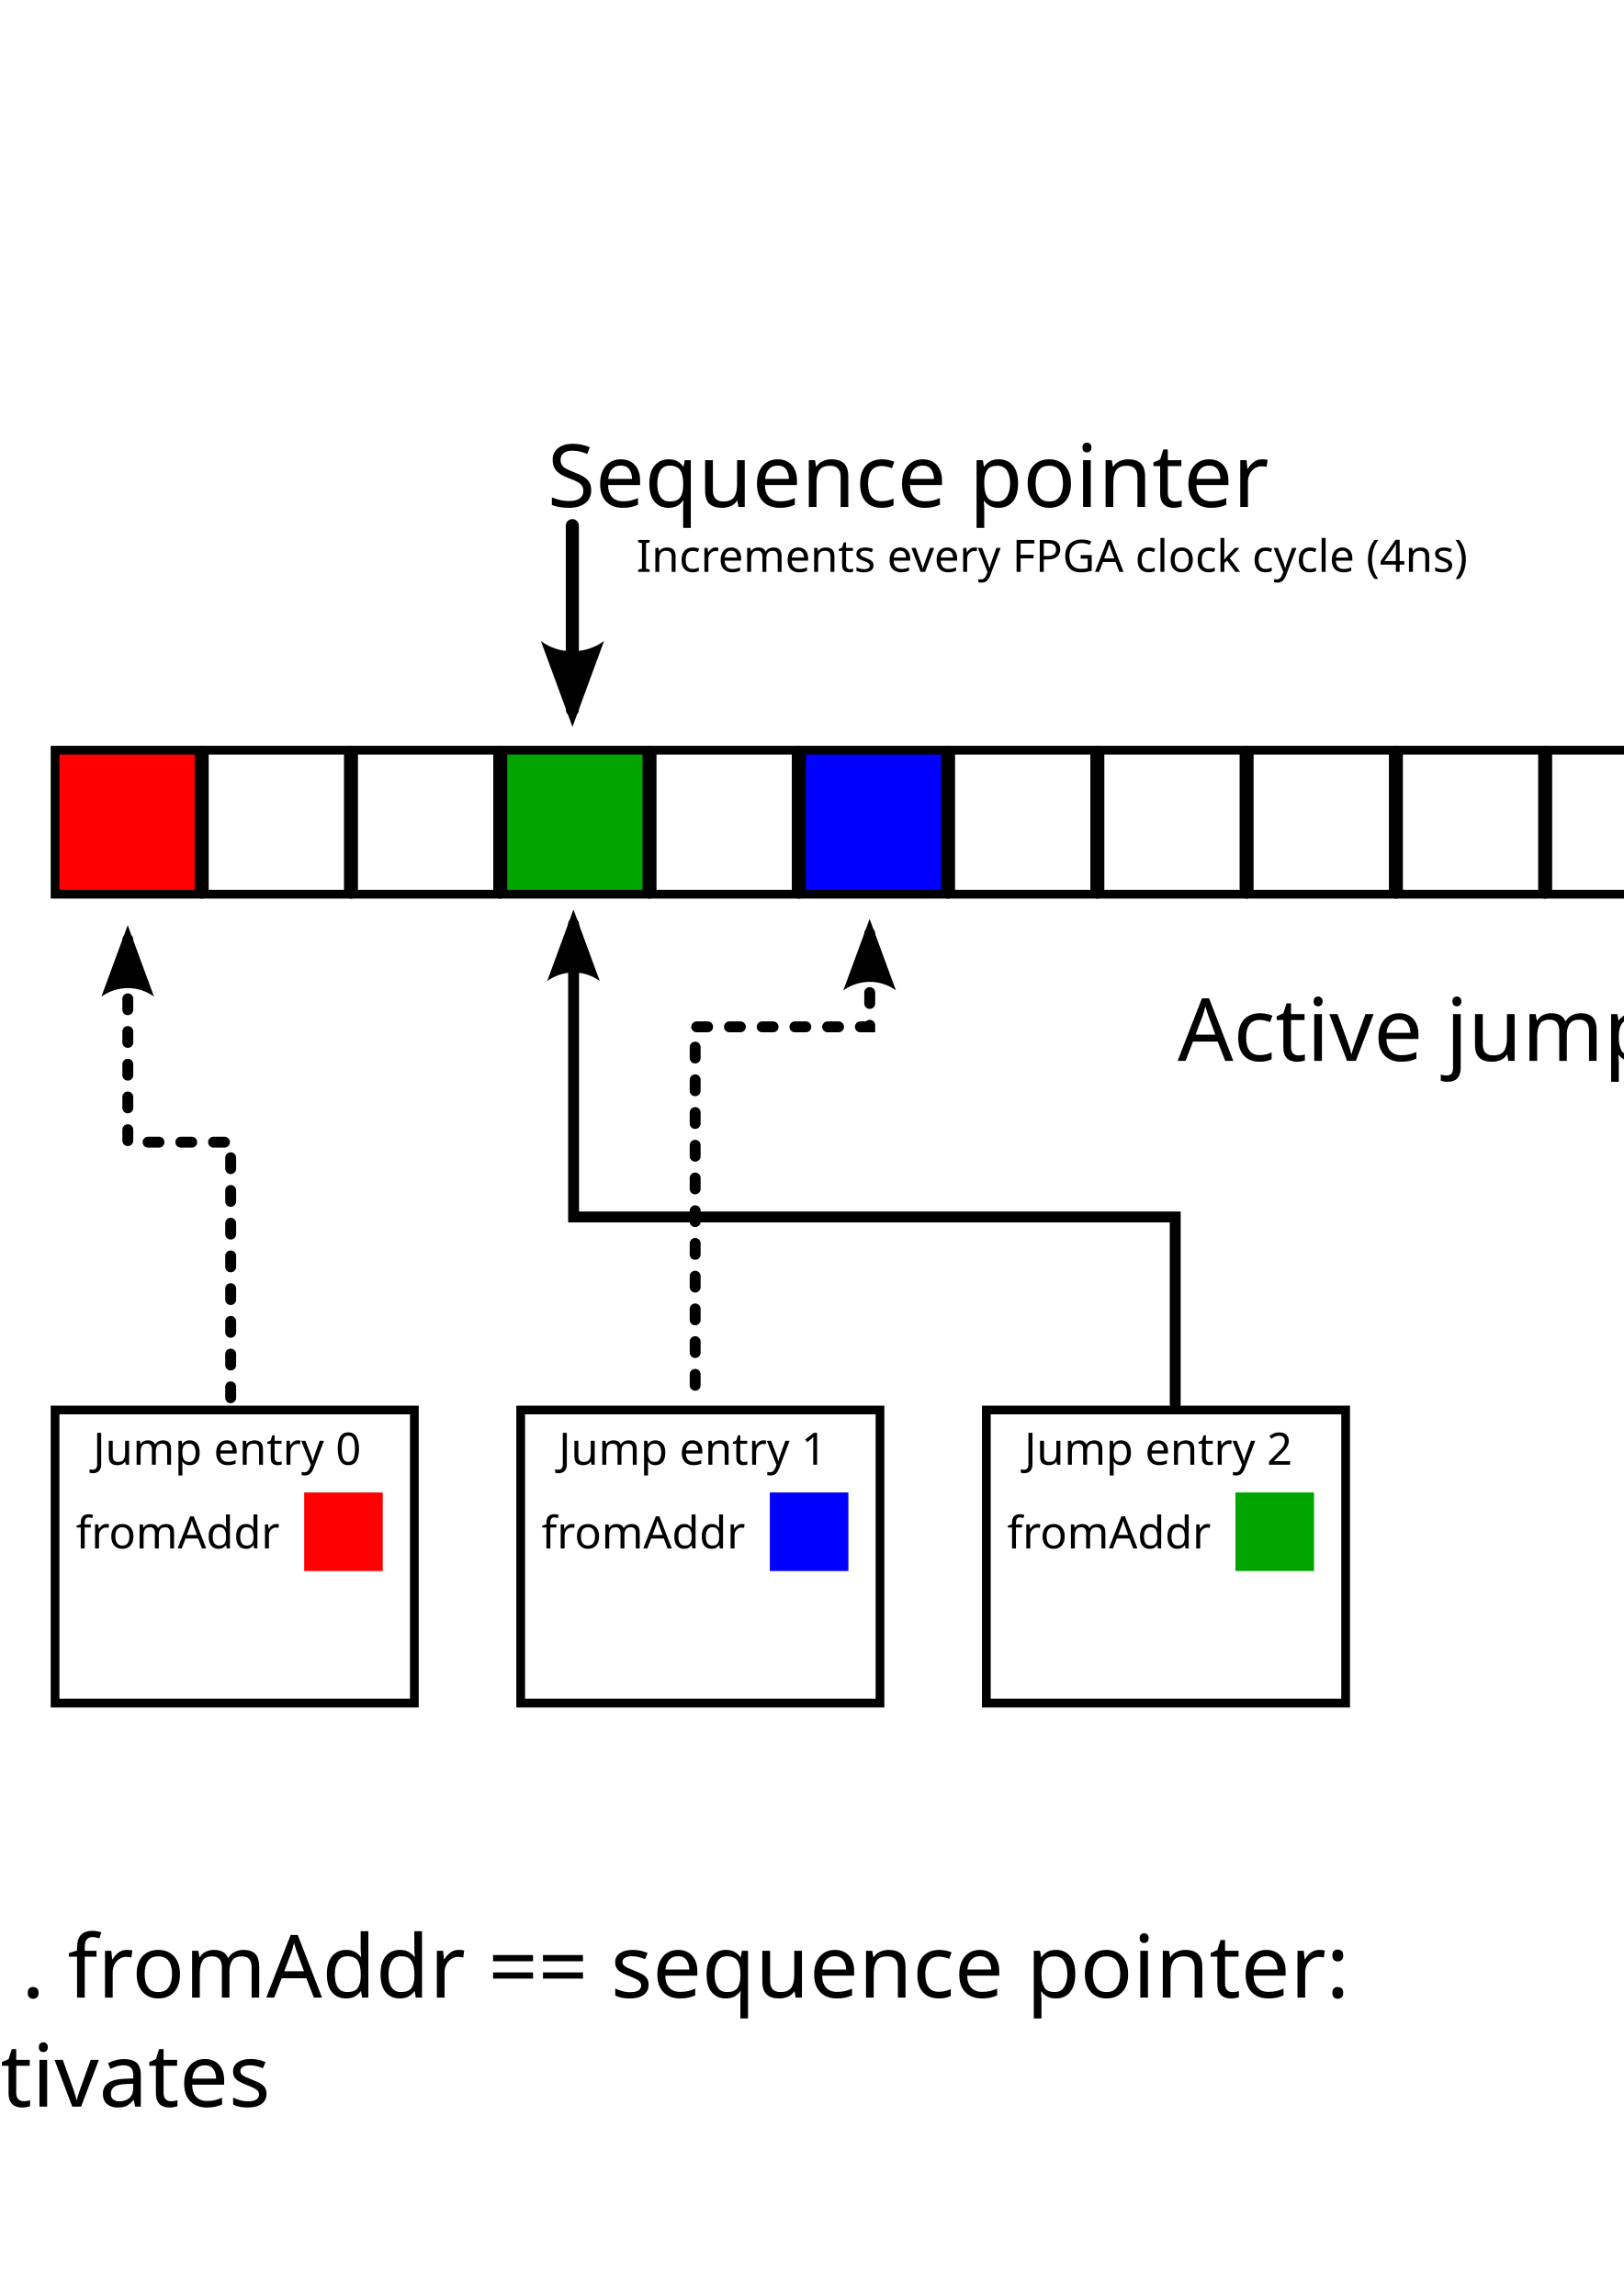
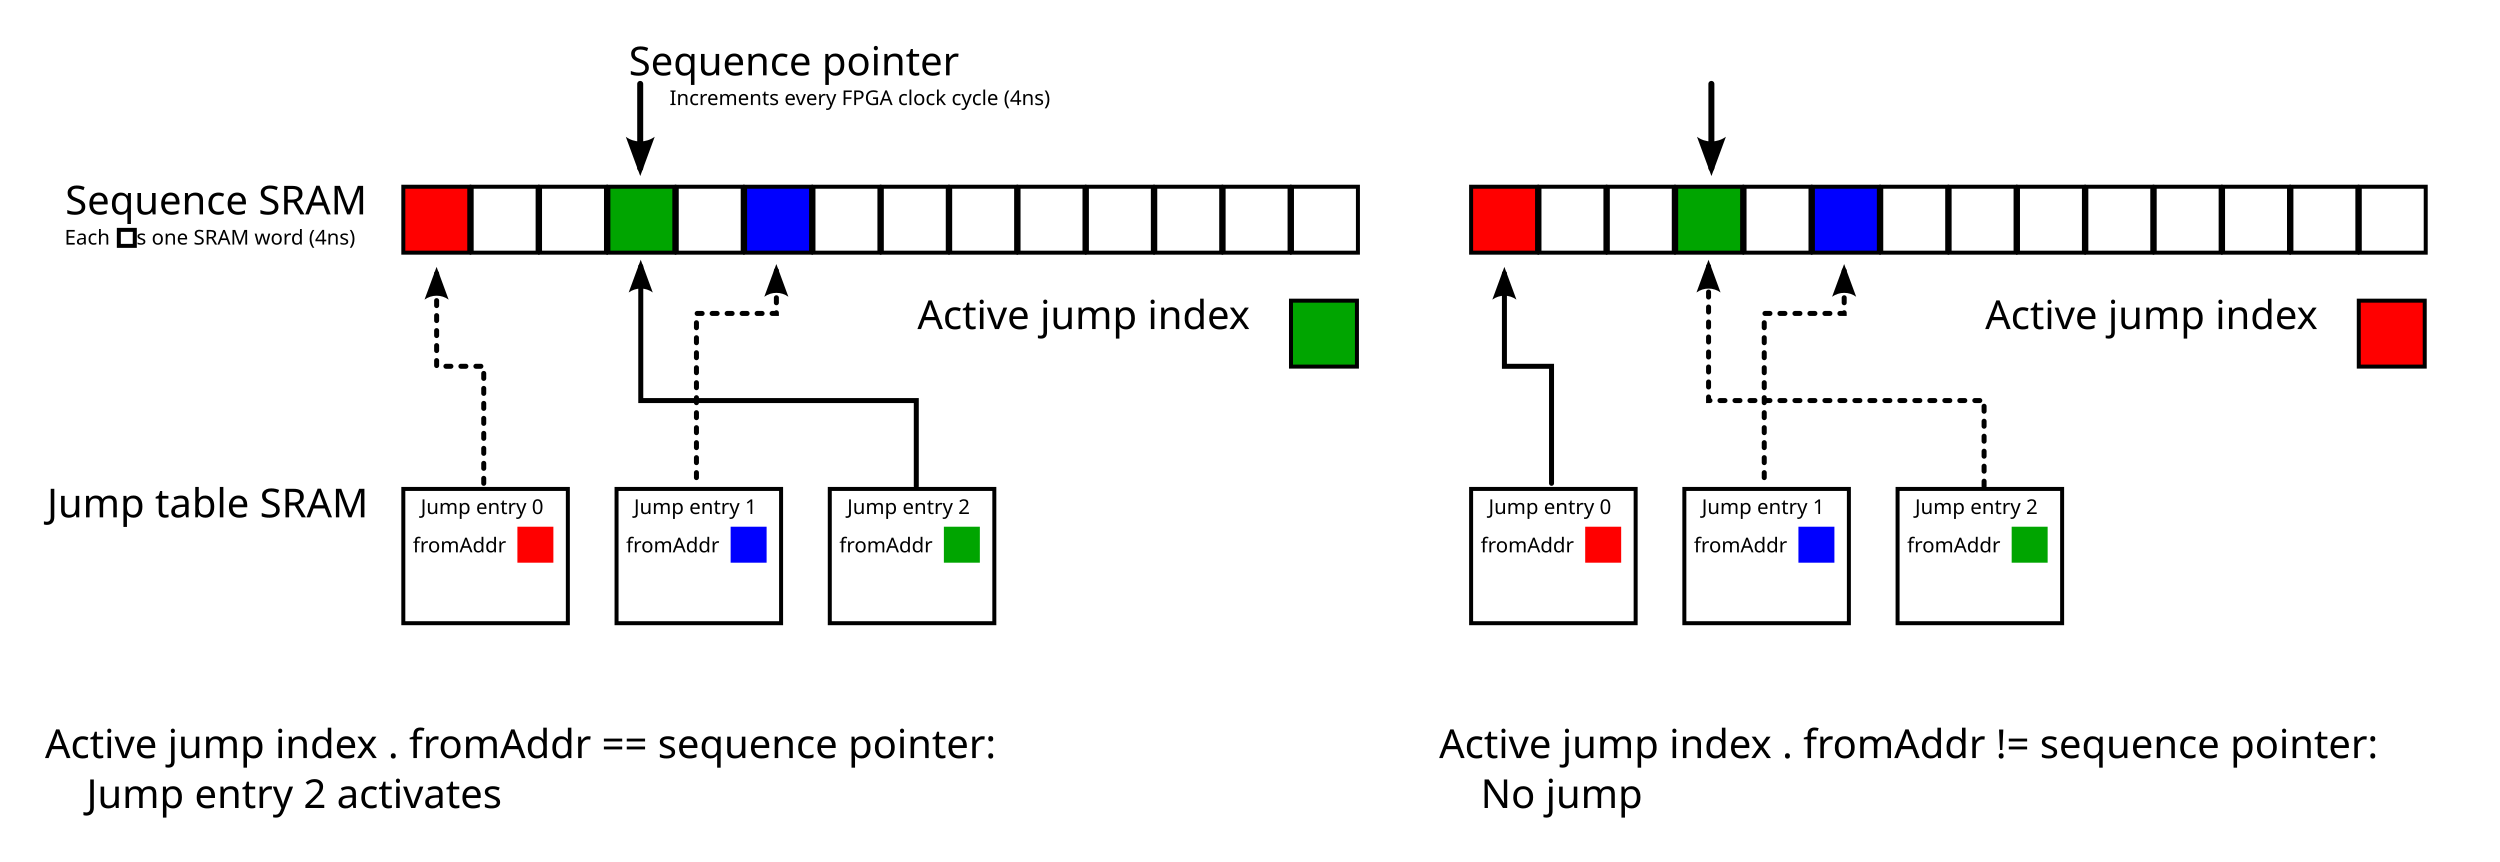
- <svg xmlns="http://www.w3.org/2000/svg" width="744.094" height="1052.362" id="svg2" version="1.1">
+ <svg xmlns="http://www.w3.org/2000/svg" width="2501.769" height="861.922" id="svg2" version="1.1">
  <defs id="defs4">
-     <marker style="overflow:visible;" id="Arrow2Mend" refX="0.0" refY="0.0" orient="auto">
-       <path transform="scale(0.6) rotate(180) translate(0,0)" d="M 8.719,4.034 L -2.207,0.016 L 8.719,-4.002 C 6.973,-1.63 6.983,1.616 8.719,4.034 z " style="fill-rule:evenodd;stroke-width:0.625;stroke-linejoin:round;" id="path4092" />
+     <marker style="overflow:visible" id="Arrow2Mend" refX="0" refY="0" orient="auto">
+       <path transform="scale(-0.6,-0.6)" d="M 8.719,4.034 -2.207,0.016 8.719,-4.002 c -1.745,2.372 -1.735,5.617 -6e-7,8.035 z" style="fill-rule:evenodd;stroke-width:0.625;stroke-linejoin:round" id="path4092" />
    </marker>
    <marker style="overflow:visible" id="Arrow2Mend-5" refX="0" refY="0" orient="auto">
      <path transform="scale(-0.6,-0.6)" d="M 8.719,4.034 -2.207,0.016 8.719,-4.002 c -1.745,2.372 -1.735,5.617 -6e-7,8.035 z" style="fill-rule:evenodd;stroke-width:0.625;stroke-linejoin:round" id="path4092-1" />
    </marker>
    <marker style="overflow:visible" id="marker5242" refX="0" refY="0" orient="auto">
      <path transform="scale(-0.6,-0.6)" d="M 8.719,4.034 -2.207,0.016 8.719,-4.002 c -1.745,2.372 -1.735,5.617 -6e-7,8.035 z" style="fill-rule:evenodd;stroke-width:0.625;stroke-linejoin:round" id="path5244" />
    </marker>
    <marker style="overflow:visible" id="marker5246" refX="0" refY="0" orient="auto">
      <path transform="scale(-0.6,-0.6)" d="M 8.719,4.034 -2.207,0.016 8.719,-4.002 c -1.745,2.372 -1.735,5.617 -6e-7,8.035 z" style="fill-rule:evenodd;stroke-width:0.625;stroke-linejoin:round" id="path5248" />
    </marker>
    <marker style="overflow:visible" id="Arrow2Mend-0" refX="0" refY="0" orient="auto">
      <path transform="scale(-0.6,-0.6)" d="M 8.719,4.034 -2.207,0.016 8.719,-4.002 c -1.745,2.372 -1.735,5.617 -6e-7,8.035 z" style="fill-rule:evenodd;stroke-width:0.625;stroke-linejoin:round" id="path4092-12" />
    </marker>
  </defs>
-   <g id="layer1">
-     <g transform="translate(0,184)" id="g4562">
+   <g id="layer1" transform="translate(-7.635071,-156.9716)">
+     <g transform="translate(386,184)" id="g4562">
      <path style="fill:#ff0000;fill-opacity:1;stroke:#000000;stroke-width:4;stroke-linecap:round;stroke-miterlimit:4;stroke-opacity:1;stroke-dasharray:none" d="m 25.233,159.844 0,66 66,0 0,-66 -66,0 z" id="rect2985" />
      <path style="fill:none;stroke:#000000;stroke-width:4;stroke-linecap:round;stroke-miterlimit:4;stroke-opacity:1;stroke-dasharray:none" d="m 93.64,159.844 0,66 66,0 0,-66 -66,0 z" id="rect2985-2" />
      <path style="fill:none;stroke:#000000;stroke-width:4;stroke-linecap:round;stroke-miterlimit:4;stroke-opacity:1;stroke-dasharray:none" d="m 162.047,159.844 0,66 66,0 0,-66 -66,0 z" id="rect2985-5" />
      <path style="fill:#00a500;fill-opacity:1;stroke:#000000;stroke-width:4;stroke-linecap:round;stroke-miterlimit:4;stroke-opacity:1;stroke-dasharray:none" d="m 230.453,159.844 0,66 66,0 0,-66 -66,0 z" id="rect2985-1" />
      <path style="fill:none;stroke:#000000;stroke-width:4;stroke-linecap:round;stroke-miterlimit:4;stroke-opacity:1;stroke-dasharray:none" d="m 298.86,159.844 0,66 66,0 0,-66 -66,0 z" id="rect2985-57" />
      <path style="fill:#0000ff;fill-opacity:1;stroke:#000000;stroke-width:4;stroke-linecap:round;stroke-miterlimit:4;stroke-opacity:1;stroke-dasharray:none" d="m 367.267,159.844 0,66 66,0 0,-66 -66,0 z" id="rect2985-27" />
      <path style="fill:none;stroke:#000000;stroke-width:4;stroke-linecap:round;stroke-miterlimit:4;stroke-opacity:1;stroke-dasharray:none" d="m 435.674,159.844 0,66 66,0 0,-66 -66,0 z" id="rect2985-6" />
      <path style="fill:none;stroke:#000000;stroke-width:4;stroke-linecap:round;stroke-miterlimit:4;stroke-opacity:1;stroke-dasharray:none" d="m 504.081,159.844 0,66 66,0 0,-66 -66,0 z" id="rect2985-3" />
      <path style="fill:none;stroke:#000000;stroke-width:4;stroke-linecap:round;stroke-miterlimit:4;stroke-opacity:1;stroke-dasharray:none" d="m 572.488,159.844 0,66 66,0 0,-66 -66,0 z" id="rect2985-15" />
      <path style="fill:none;stroke:#000000;stroke-width:4;stroke-linecap:round;stroke-miterlimit:4;stroke-opacity:1;stroke-dasharray:none" d="m 640.895,159.844 0,66 66,0 0,-66 -66,0 z" id="rect2985-8" />
      <path style="fill:none;stroke:#000000;stroke-width:4;stroke-linecap:round;stroke-miterlimit:4;stroke-opacity:1;stroke-dasharray:none" d="m 709.302,159.844 0,66 66,0 0,-66 -66,0 z" id="rect2985-4" />
      <path style="fill:none;stroke:#000000;stroke-width:4;stroke-linecap:round;stroke-miterlimit:4;stroke-opacity:1;stroke-dasharray:none" d="m 777.709,159.844 0,66 66,0 0,-66 -66,0 z" id="rect2985-0" />
      <path style="fill:none;stroke:#000000;stroke-width:4;stroke-linecap:round;stroke-miterlimit:4;stroke-opacity:1;stroke-dasharray:none" d="m 914.523,159.844 0,66 66,0 0,-66 -66,0 z" id="rect2985-44" />
      <path style="fill:none;stroke:#000000;stroke-width:4;stroke-linecap:round;stroke-miterlimit:4;stroke-opacity:1;stroke-dasharray:none" d="m 846.116,159.844 0,66 66,0 0,-66 -66,0 z" id="rect2985-30" />
    </g>
-     <path style="fill:none;stroke:#000000;stroke-width:5;stroke-linecap:round;stroke-linejoin:miter;stroke-miterlimit:4;stroke-opacity:1;stroke-dasharray:5,10;marker-end:url(#Arrow2Mend);stroke-dashoffset:0" d="m 105.714,640.648 0,-117.143 -47.143,0 0,-92.857" id="path4055" />
-     <path style="fill:none;stroke:#000000;stroke-width:5;stroke-linecap:round;stroke-linejoin:miter;stroke-miterlimit:4;stroke-opacity:1;stroke-dasharray:5,10;marker-end:url(#Arrow2Mend);stroke-dashoffset:0" d="m 318.571,634.934 0,-164.286 80,0 0,-42.857" id="path4057" />
-     <path style="fill:none;stroke:#000000;stroke-width:5;stroke-linecap:round;stroke-linejoin:miter;stroke-miterlimit:4;stroke-opacity:1;stroke-dasharray:none;marker-end:url(#Arrow2Mend)" d="m 538.571,643.505 0,-85.714 -275.714,0 0,-134.286" id="path4059" />
-     <path id="rect2985-15-5" d="m 913.537,457.853 0,66 66,0 0,-66 -66,0 z" style="fill:#00a500;stroke:#000000;stroke-width:4;stroke-linecap:round;stroke-miterlimit:4;stroke-opacity:1;stroke-dasharray:none;fill-opacity:1" />
-     <text id="text3874" y="371.532" x="-313.091" style="font-size:40px;font-style:normal;font-weight:normal;line-height:125%;letter-spacing:0px;word-spacing:0px;fill:#000000;fill-opacity:1;stroke:none;font-family:Sans" xml:space="preserve">
-       <tspan y="371.532" x="-313.091" id="tspan3876">Sequence SRAM</tspan>
+     <path style="fill:none;stroke:#000000;stroke-width:5;stroke-linecap:round;stroke-linejoin:miter;stroke-miterlimit:4;stroke-opacity:1;stroke-dasharray:5, 10;stroke-dashoffset:0;marker-end:url(#Arrow2Mend)" d="m 491.714,640.648 0,-117.143 -47.143,0 0,-92.857" id="path4055" />
+     <path style="fill:none;stroke:#000000;stroke-width:5;stroke-linecap:round;stroke-linejoin:miter;stroke-miterlimit:4;stroke-opacity:1;stroke-dasharray:5, 10;stroke-dashoffset:0;marker-end:url(#Arrow2Mend)" d="m 704.571,634.934 0,-164.286 80,0 0,-42.857" id="path4057" />
+     <path style="fill:none;stroke:#000000;stroke-width:5;stroke-linecap:round;stroke-linejoin:miter;stroke-miterlimit:4;stroke-opacity:1;stroke-dasharray:none;marker-end:url(#Arrow2Mend)" d="m 924.571,643.505 0,-85.714 -275.714,0 0,-134.286" id="path4059" />
+     <path id="rect2985-15-5" d="m 1299.537,457.853 0,66 66,0 0,-66 -66,0 z" style="fill:#00a500;fill-opacity:1;stroke:#000000;stroke-width:4;stroke-linecap:round;stroke-miterlimit:4;stroke-opacity:1;stroke-dasharray:none" />
+     <text id="text3874" y="371.532" x="72.909" style="font-size:40px;font-style:normal;font-weight:normal;line-height:125%;letter-spacing:0px;word-spacing:0px;fill:#000000;fill-opacity:1;stroke:none;font-family:Sans" xml:space="preserve">
+       <tspan y="371.532" x="72.909" id="tspan3876">Sequence SRAM</tspan>
    </text>
-     <g transform="translate(0,300)" id="g3971">
+     <g transform="translate(386,300)" id="g3971">
      <rect style="fill:none;stroke:#000000;stroke-width:4;stroke-linecap:round;stroke-miterlimit:4;stroke-opacity:1;stroke-dasharray:none" id="rect3878" width="164.655" height="134.35" x="25.233" y="346.266" />
      <text xml:space="preserve" style="font-size:20.48px;font-style:normal;font-weight:normal;line-height:125%;letter-spacing:0px;word-spacing:0px;fill:#000000;fill-opacity:1;stroke:none;font-family:Sans" x="42.635" y="371.357" id="text3910">
        <tspan id="tspan3912" x="42.635" y="371.357">Jump entry 0</tspan>
      </text>
      <text xml:space="preserve" style="font-size:20.48px;font-style:normal;font-weight:normal;line-height:125%;letter-spacing:0px;word-spacing:0px;fill:#000000;fill-opacity:1;stroke:none;font-family:Sans" x="34.779" y="409.699" id="text3962">
        <tspan id="tspan3964" x="34.779" y="409.699">fromAddr</tspan>
      </text>
      <rect style="fill:#ff0000;fill-opacity:1;stroke:none" id="rect3966" width="36" height="36" x="139.401" y="384.064" />
    </g>
-     <g id="g3971-2" transform="translate(213.3876,300)">
+     <g id="g3971-2" transform="translate(599.3876,300)">
      <rect style="fill:none;stroke:#000000;stroke-width:4;stroke-linecap:round;stroke-miterlimit:4;stroke-opacity:1;stroke-dasharray:none" id="rect3878-6" width="164.655" height="134.35" x="25.233" y="346.266" />
      <text xml:space="preserve" style="font-size:20.48px;font-style:normal;font-weight:normal;line-height:125%;letter-spacing:0px;word-spacing:0px;fill:#000000;fill-opacity:1;stroke:none;font-family:Sans" x="42.635" y="371.357" id="text3910-1">
        <tspan id="tspan3912-6" x="42.635" y="371.357">Jump entry 1</tspan>
      </text>
      <text xml:space="preserve" style="font-size:20.48px;font-style:normal;font-weight:normal;line-height:125%;letter-spacing:0px;word-spacing:0px;fill:#000000;fill-opacity:1;stroke:none;font-family:Sans" x="34.779" y="409.699" id="text3962-3">
        <tspan id="tspan3964-2" x="34.779" y="409.699">fromAddr</tspan>
      </text>
      <rect style="fill:#0000ff;fill-opacity:1;stroke:none" id="rect3966-2" width="36" height="36" x="139.401" y="384.064" />
    </g>
-     <g id="g3971-0" transform="translate(426.7752,300)">
+     <g id="g3971-0" transform="translate(812.7752,300)">
      <rect style="fill:none;stroke:#000000;stroke-width:4;stroke-linecap:round;stroke-miterlimit:4;stroke-opacity:1;stroke-dasharray:none" id="rect3878-5" width="164.655" height="134.35" x="25.233" y="346.266" />
      <text xml:space="preserve" style="font-size:20.48px;font-style:normal;font-weight:normal;line-height:125%;letter-spacing:0px;word-spacing:0px;fill:#000000;fill-opacity:1;stroke:none;font-family:Sans" x="42.635" y="371.357" id="text3910-9">
        <tspan id="tspan3912-8" x="42.635" y="371.357">Jump entry 2</tspan>
      </text>
      <text xml:space="preserve" style="font-size:20.48px;font-style:normal;font-weight:normal;line-height:125%;letter-spacing:0px;word-spacing:0px;fill:#000000;fill-opacity:1;stroke:none;font-family:Sans" x="34.779" y="409.699" id="text3962-0">
        <tspan id="tspan3964-0" x="34.779" y="409.699">fromAddr</tspan>
      </text>
      <rect style="fill:#00a500;fill-opacity:1;stroke:none" id="rect3966-5" width="36" height="36" x="139.401" y="384.064" />
    </g>
-     <text id="text3874-0" y="674.656" x="-331.295" style="font-size:40px;font-style:normal;font-weight:normal;line-height:125%;letter-spacing:0px;word-spacing:0px;fill:#000000;fill-opacity:1;stroke:none;font-family:Sans" xml:space="preserve">
-       <tspan y="674.656" x="-331.295" id="tspan3876-6">Jump table SRAM</tspan>
+     <text id="text3874-0" y="674.656" x="54.705" style="font-size:40px;font-style:normal;font-weight:normal;line-height:125%;letter-spacing:0px;word-spacing:0px;fill:#000000;fill-opacity:1;stroke:none;font-family:Sans" xml:space="preserve">
+       <tspan y="674.656" x="54.705" id="tspan3876-6">Jump table SRAM</tspan>
    </text>
-     <text id="text3874-4" y="486.243" x="539.67" style="font-size:40px;font-style:normal;font-weight:normal;line-height:125%;letter-spacing:0px;word-spacing:0px;fill:#000000;fill-opacity:1;stroke:none;font-family:Sans" xml:space="preserve">
-       <tspan y="486.243" x="539.67" id="tspan3876-1">Active jump index</tspan>
+     <text id="text3874-4" y="486.243" x="925.67" style="font-size:40px;font-style:normal;font-weight:normal;line-height:125%;letter-spacing:0px;word-spacing:0px;fill:#000000;fill-opacity:1;stroke:none;font-family:Sans" xml:space="preserve">
+       <tspan y="486.243" x="925.67" id="tspan3876-1">Active jump index</tspan>
    </text>
-     <path id="path4578" d="m 262.286,240.934 0,84.286" style="fill:none;stroke:#000000;stroke-width:6;stroke-linecap:round;stroke-linejoin:miter;stroke-miterlimit:4;stroke-opacity:1;stroke-dasharray:none;marker-end:url(#Arrow2Mend)" />
-     <text id="text4762" y="232.362" x="250.857" style="font-size:40px;font-style:normal;font-weight:normal;line-height:125%;letter-spacing:0px;word-spacing:0px;fill:#000000;fill-opacity:1;stroke:none;font-family:Sans" xml:space="preserve">
-       <tspan y="232.362" x="250.857" id="tspan4764">Sequence pointer</tspan>
+     <path id="path4578" d="m 648.286,240.934 0,84.286" style="fill:none;stroke:#000000;stroke-width:6;stroke-linecap:round;stroke-linejoin:miter;stroke-miterlimit:4;stroke-opacity:1;stroke-dasharray:none;marker-end:url(#Arrow2Mend)" />
+     <text id="text4762" y="232.362" x="636.857" style="font-size:40px;font-style:normal;font-weight:normal;line-height:125%;letter-spacing:0px;word-spacing:0px;fill:#000000;fill-opacity:1;stroke:none;font-family:Sans" xml:space="preserve">
+       <tspan y="232.362" x="636.857" id="tspan4764">Sequence pointer</tspan>
    </text>
-     <text xml:space="preserve" style="font-size:20.48px;font-style:normal;font-weight:normal;line-height:125%;letter-spacing:0px;word-spacing:0px;fill:#000000;fill-opacity:1;stroke:none;font-family:Sans" x="291.646" y="262.118" id="text3910-97">
-       <tspan id="tspan3912-85" x="291.646" y="262.118">Increments every FPGA clock cycle (4ns)</tspan>
+     <text xml:space="preserve" style="font-size:20.48px;font-style:normal;font-weight:normal;line-height:125%;letter-spacing:0px;word-spacing:0px;fill:#000000;fill-opacity:1;stroke:none;font-family:Sans" x="677.646" y="262.118" id="text3910-97">
+       <tspan id="tspan3912-85" x="677.646" y="262.118">Increments every FPGA clock cycle (4ns)</tspan>
    </text>
-     <g transform="translate(11.11168,539.4215)" id="g4826">
+     <g transform="translate(397.1117,539.4215)" id="g4826">
      <text id="text3910-97-8" y="-137.702" x="-324.854" style="font-size:20.48px;font-style:normal;font-weight:normal;line-height:125%;letter-spacing:0px;word-spacing:0px;fill:#000000;fill-opacity:1;stroke:none;font-family:Sans" xml:space="preserve">
        <tspan y="-137.702" x="-324.854" id="tspan3912-85-8">Each    is one SRAM word (4ns)</tspan>
      </text>
      <path style="fill:none;stroke:#000000;stroke-width:4;stroke-linecap:round;stroke-miterlimit:4;stroke-opacity:1;stroke-dasharray:none" d="m -270.561,-152.413 0,16 16,0 0,-16 -16,0 z" id="rect2985-15-5-5" />
    </g>
-     <text xml:space="preserve" style="font-size:40px;font-style:normal;font-weight:normal;line-height:125%;letter-spacing:0px;word-spacing:0px;fill:#000000;fill-opacity:1;stroke:none;font-family:Sans" x="-333.365" y="915.573" id="text5138">
-       <tspan x="-333.365" y="915.573" id="tspan5146">Active jump index . fromAddr == sequence pointer:</tspan>
-       <tspan x="-333.365" y="965.573" id="tspan5529">    Jump entry 2 activates</tspan>
+     <text xml:space="preserve" style="font-size:40px;font-style:normal;font-weight:normal;line-height:125%;letter-spacing:0px;word-spacing:0px;fill:#000000;fill-opacity:1;stroke:none;font-family:Sans" x="52.635" y="915.573" id="text5138">
+       <tspan x="52.635" y="915.573" id="tspan5146">Active jump index . fromAddr == sequence pointer:</tspan>
+       <tspan x="52.635" y="965.573" id="tspan5529">    Jump entry 2 activates</tspan>
    </text>
-     <g transform="translate(1068.551,184)" id="g4562-9">
+     <g transform="translate(1454.551,184)" id="g4562-9">
      <path style="fill:#ff0000;fill-opacity:1;stroke:#000000;stroke-width:4;stroke-linecap:round;stroke-miterlimit:4;stroke-opacity:1;stroke-dasharray:none" d="m 25.233,159.844 0,66 66,0 0,-66 -66,0 z" id="rect2985-04" />
      <path style="fill:none;stroke:#000000;stroke-width:4;stroke-linecap:round;stroke-miterlimit:4;stroke-opacity:1;stroke-dasharray:none" d="m 93.64,159.844 0,66 66,0 0,-66 -66,0 z" id="rect2985-2-1" />
      <path style="fill:none;stroke:#000000;stroke-width:4;stroke-linecap:round;stroke-miterlimit:4;stroke-opacity:1;stroke-dasharray:none" d="m 162.047,159.844 0,66 66,0 0,-66 -66,0 z" id="rect2985-5-6" />
      <path style="fill:#00a500;fill-opacity:1;stroke:#000000;stroke-width:4;stroke-linecap:round;stroke-miterlimit:4;stroke-opacity:1;stroke-dasharray:none" d="m 230.453,159.844 0,66 66,0 0,-66 -66,0 z" id="rect2985-1-6" />
      <path style="fill:none;stroke:#000000;stroke-width:4;stroke-linecap:round;stroke-miterlimit:4;stroke-opacity:1;stroke-dasharray:none" d="m 298.86,159.844 0,66 66,0 0,-66 -66,0 z" id="rect2985-57-8" />
      <path style="fill:#0000ff;fill-opacity:1;stroke:#000000;stroke-width:4;stroke-linecap:round;stroke-miterlimit:4;stroke-opacity:1;stroke-dasharray:none" d="m 367.267,159.844 0,66 66,0 0,-66 -66,0 z" id="rect2985-27-0" />
      <path style="fill:none;stroke:#000000;stroke-width:4;stroke-linecap:round;stroke-miterlimit:4;stroke-opacity:1;stroke-dasharray:none" d="m 435.674,159.844 0,66 66,0 0,-66 -66,0 z" id="rect2985-6-0" />
      <path style="fill:none;stroke:#000000;stroke-width:4;stroke-linecap:round;stroke-miterlimit:4;stroke-opacity:1;stroke-dasharray:none" d="m 504.081,159.844 0,66 66,0 0,-66 -66,0 z" id="rect2985-3-2" />
      <path style="fill:none;stroke:#000000;stroke-width:4;stroke-linecap:round;stroke-miterlimit:4;stroke-opacity:1;stroke-dasharray:none" d="m 572.488,159.844 0,66 66,0 0,-66 -66,0 z" id="rect2985-15-2" />
      <path style="fill:none;stroke:#000000;stroke-width:4;stroke-linecap:round;stroke-miterlimit:4;stroke-opacity:1;stroke-dasharray:none" d="m 640.895,159.844 0,66 66,0 0,-66 -66,0 z" id="rect2985-8-7" />
      <path style="fill:none;stroke:#000000;stroke-width:4;stroke-linecap:round;stroke-miterlimit:4;stroke-opacity:1;stroke-dasharray:none" d="m 709.302,159.844 0,66 66,0 0,-66 -66,0 z" id="rect2985-4-3" />
      <path style="fill:none;stroke:#000000;stroke-width:4;stroke-linecap:round;stroke-miterlimit:4;stroke-opacity:1;stroke-dasharray:none" d="m 777.709,159.844 0,66 66,0 0,-66 -66,0 z" id="rect2985-0-1" />
      <path style="fill:none;stroke:#000000;stroke-width:4;stroke-linecap:round;stroke-miterlimit:4;stroke-opacity:1;stroke-dasharray:none" d="m 914.523,159.844 0,66 66,0 0,-66 -66,0 z" id="rect2985-44-9" />
      <path style="fill:none;stroke:#000000;stroke-width:4;stroke-linecap:round;stroke-miterlimit:4;stroke-opacity:1;stroke-dasharray:none" d="m 846.116,159.844 0,66 66,0 0,-66 -66,0 z" id="rect2985-30-5" />
    </g>
-     <path style="fill:none;stroke:#000000;stroke-width:5;stroke-linecap:round;stroke-linejoin:miter;stroke-miterlimit:4;stroke-opacity:1;stroke-dasharray:none;stroke-dashoffset:0;marker-end:url(#Arrow2Mend)" d="m 1174.265,640.648 0,-117.143 -47.143,0 0,-92.857" id="path4055-6" />
-     <path style="fill:none;stroke:#000000;stroke-width:5;stroke-linecap:round;stroke-linejoin:miter;stroke-miterlimit:4;stroke-opacity:1;stroke-dasharray:5, 10;stroke-dashoffset:0;marker-end:url(#Arrow2Mend)" d="m 1387.122,634.934 0,-164.286 80,0 0,-42.857" id="path4057-0" />
-     <path style="fill:none;stroke:#000000;stroke-width:5;stroke-linecap:round;stroke-linejoin:miter;stroke-miterlimit:4;stroke-opacity:1;stroke-dasharray:5,10;marker-end:url(#Arrow2Mend);stroke-dashoffset:0" d="m 1607.122,643.505 0,-85.714 -275.714,0 0,-134.286" id="path4059-1" />
-     <path id="rect2985-15-5-2" d="m 1982.087,457.853 0,66 66,0 0,-66 -66,0 z" style="fill:#ff0000;fill-opacity:1;stroke:#000000;stroke-width:4;stroke-linecap:round;stroke-miterlimit:4;stroke-opacity:1;stroke-dasharray:none" />
-     <g transform="translate(1068.551,300)" id="g3971-4">
+     <path style="fill:none;stroke:#000000;stroke-width:5;stroke-linecap:round;stroke-linejoin:miter;stroke-miterlimit:4;stroke-opacity:1;stroke-dasharray:none;stroke-dashoffset:0;marker-end:url(#Arrow2Mend)" d="m 1560.265,640.648 0,-117.143 -47.143,0 0,-92.857" id="path4055-6" />
+     <path style="fill:none;stroke:#000000;stroke-width:5;stroke-linecap:round;stroke-linejoin:miter;stroke-miterlimit:4;stroke-opacity:1;stroke-dasharray:5, 10;stroke-dashoffset:0;marker-end:url(#Arrow2Mend)" d="m 1773.122,634.934 0,-164.286 80,0 0,-42.857" id="path4057-0" />
+     <path style="fill:none;stroke:#000000;stroke-width:5;stroke-linecap:round;stroke-linejoin:miter;stroke-miterlimit:4;stroke-opacity:1;stroke-dasharray:5, 10;stroke-dashoffset:0;marker-end:url(#Arrow2Mend)" d="m 1993.122,643.505 0,-85.714 -275.714,0 0,-134.286" id="path4059-1" />
+     <path id="rect2985-15-5-2" d="m 2368.087,457.853 0,66 66,0 0,-66 -66,0 z" style="fill:#ff0000;fill-opacity:1;stroke:#000000;stroke-width:4;stroke-linecap:round;stroke-miterlimit:4;stroke-opacity:1;stroke-dasharray:none" />
+     <g transform="translate(1454.551,300)" id="g3971-4">
      <rect style="fill:none;stroke:#000000;stroke-width:4;stroke-linecap:round;stroke-miterlimit:4;stroke-opacity:1;stroke-dasharray:none" id="rect3878-2" width="164.655" height="134.35" x="25.233" y="346.266" />
      <text xml:space="preserve" style="font-size:20.48px;font-style:normal;font-weight:normal;line-height:125%;letter-spacing:0px;word-spacing:0px;fill:#000000;fill-opacity:1;stroke:none;font-family:Sans" x="42.635" y="371.357" id="text3910-3">
        <tspan id="tspan3912-1" x="42.635" y="371.357">Jump entry 0</tspan>
      </text>
      <text xml:space="preserve" style="font-size:20.48px;font-style:normal;font-weight:normal;line-height:125%;letter-spacing:0px;word-spacing:0px;fill:#000000;fill-opacity:1;stroke:none;font-family:Sans" x="34.779" y="409.699" id="text3962-2">
        <tspan id="tspan3964-02" x="34.779" y="409.699">fromAddr</tspan>
      </text>
      <rect style="fill:#ff0000;fill-opacity:1;stroke:none" id="rect3966-0" width="36" height="36" x="139.401" y="384.064" />
    </g>
-     <g id="g3971-2-5" transform="translate(1281.938,300)">
+     <g id="g3971-2-5" transform="translate(1667.938,300)">
      <rect style="fill:none;stroke:#000000;stroke-width:4;stroke-linecap:round;stroke-miterlimit:4;stroke-opacity:1;stroke-dasharray:none" id="rect3878-6-7" width="164.655" height="134.35" x="25.233" y="346.266" />
      <text xml:space="preserve" style="font-size:20.48px;font-style:normal;font-weight:normal;line-height:125%;letter-spacing:0px;word-spacing:0px;fill:#000000;fill-opacity:1;stroke:none;font-family:Sans" x="42.635" y="371.357" id="text3910-1-1">
        <tspan id="tspan3912-6-7" x="42.635" y="371.357">Jump entry 1</tspan>
      </text>
      <text xml:space="preserve" style="font-size:20.48px;font-style:normal;font-weight:normal;line-height:125%;letter-spacing:0px;word-spacing:0px;fill:#000000;fill-opacity:1;stroke:none;font-family:Sans" x="34.779" y="409.699" id="text3962-3-0">
        <tspan id="tspan3964-2-8" x="34.779" y="409.699">fromAddr</tspan>
      </text>
      <rect style="fill:#0000ff;fill-opacity:1;stroke:none" id="rect3966-2-8" width="36" height="36" x="139.401" y="384.064" />
    </g>
-     <g id="g3971-0-8" transform="translate(1495.326,300)">
+     <g id="g3971-0-8" transform="translate(1881.326,300)">
      <rect style="fill:none;stroke:#000000;stroke-width:4;stroke-linecap:round;stroke-miterlimit:4;stroke-opacity:1;stroke-dasharray:none" id="rect3878-5-4" width="164.655" height="134.35" x="25.233" y="346.266" />
      <text xml:space="preserve" style="font-size:20.48px;font-style:normal;font-weight:normal;line-height:125%;letter-spacing:0px;word-spacing:0px;fill:#000000;fill-opacity:1;stroke:none;font-family:Sans" x="42.635" y="371.357" id="text3910-9-8">
        <tspan id="tspan3912-8-0" x="42.635" y="371.357">Jump entry 2</tspan>
      </text>
      <text xml:space="preserve" style="font-size:20.48px;font-style:normal;font-weight:normal;line-height:125%;letter-spacing:0px;word-spacing:0px;fill:#000000;fill-opacity:1;stroke:none;font-family:Sans" x="34.779" y="409.699" id="text3962-0-4">
        <tspan id="tspan3964-0-2" x="34.779" y="409.699">fromAddr</tspan>
      </text>
      <rect style="fill:#00a500;fill-opacity:1;stroke:none" id="rect3966-5-3" width="36" height="36" x="139.401" y="384.064" />
    </g>
-     <text id="text3874-4-2" y="486.243" x="1608.221" style="font-size:40px;font-style:normal;font-weight:normal;line-height:125%;letter-spacing:0px;word-spacing:0px;fill:#000000;fill-opacity:1;stroke:none;font-family:Sans" xml:space="preserve">
-       <tspan y="486.243" x="1608.221" id="tspan3876-1-5">Active jump index</tspan>
+     <text id="text3874-4-2" y="486.243" x="1994.221" style="font-size:40px;font-style:normal;font-weight:normal;line-height:125%;letter-spacing:0px;word-spacing:0px;fill:#000000;fill-opacity:1;stroke:none;font-family:Sans" xml:space="preserve">
+       <tspan y="486.243" x="1994.221" id="tspan3876-1-5">Active jump index</tspan>
    </text>
-     <text xml:space="preserve" style="font-size:40px;font-style:normal;font-weight:normal;line-height:125%;letter-spacing:0px;word-spacing:0px;fill:#000000;fill-opacity:1;stroke:none;font-family:Sans" x="1061.783" y="915.573" id="text5138-4">
-       <tspan x="1061.783" y="915.573" id="tspan5146-0">Active jump index . fromAddr != sequence pointer:</tspan>
-       <tspan x="1061.783" y="965.573" id="tspan5533">    No jump</tspan>
+     <text xml:space="preserve" style="font-size:40px;font-style:normal;font-weight:normal;line-height:125%;letter-spacing:0px;word-spacing:0px;fill:#000000;fill-opacity:1;stroke:none;font-family:Sans" x="1447.783" y="915.573" id="text5138-4">
+       <tspan x="1447.783" y="915.573" id="tspan5146-0">Active jump index . fromAddr != sequence pointer:</tspan>
+       <tspan x="1447.783" y="965.573" id="tspan5533">    No jump</tspan>
    </text>
-     <path id="path4578-4" d="m 1334.228,240.934 0,84.286" style="fill:none;stroke:#000000;stroke-width:6;stroke-linecap:round;stroke-linejoin:miter;stroke-miterlimit:4;stroke-opacity:1;stroke-dasharray:none;marker-end:url(#Arrow2Mend)" />
+     <path id="path4578-4" d="m 1720.228,240.934 0,84.286" style="fill:none;stroke:#000000;stroke-width:6;stroke-linecap:round;stroke-linejoin:miter;stroke-miterlimit:4;stroke-opacity:1;stroke-dasharray:none;marker-end:url(#Arrow2Mend)" />
  </g>
</svg>
